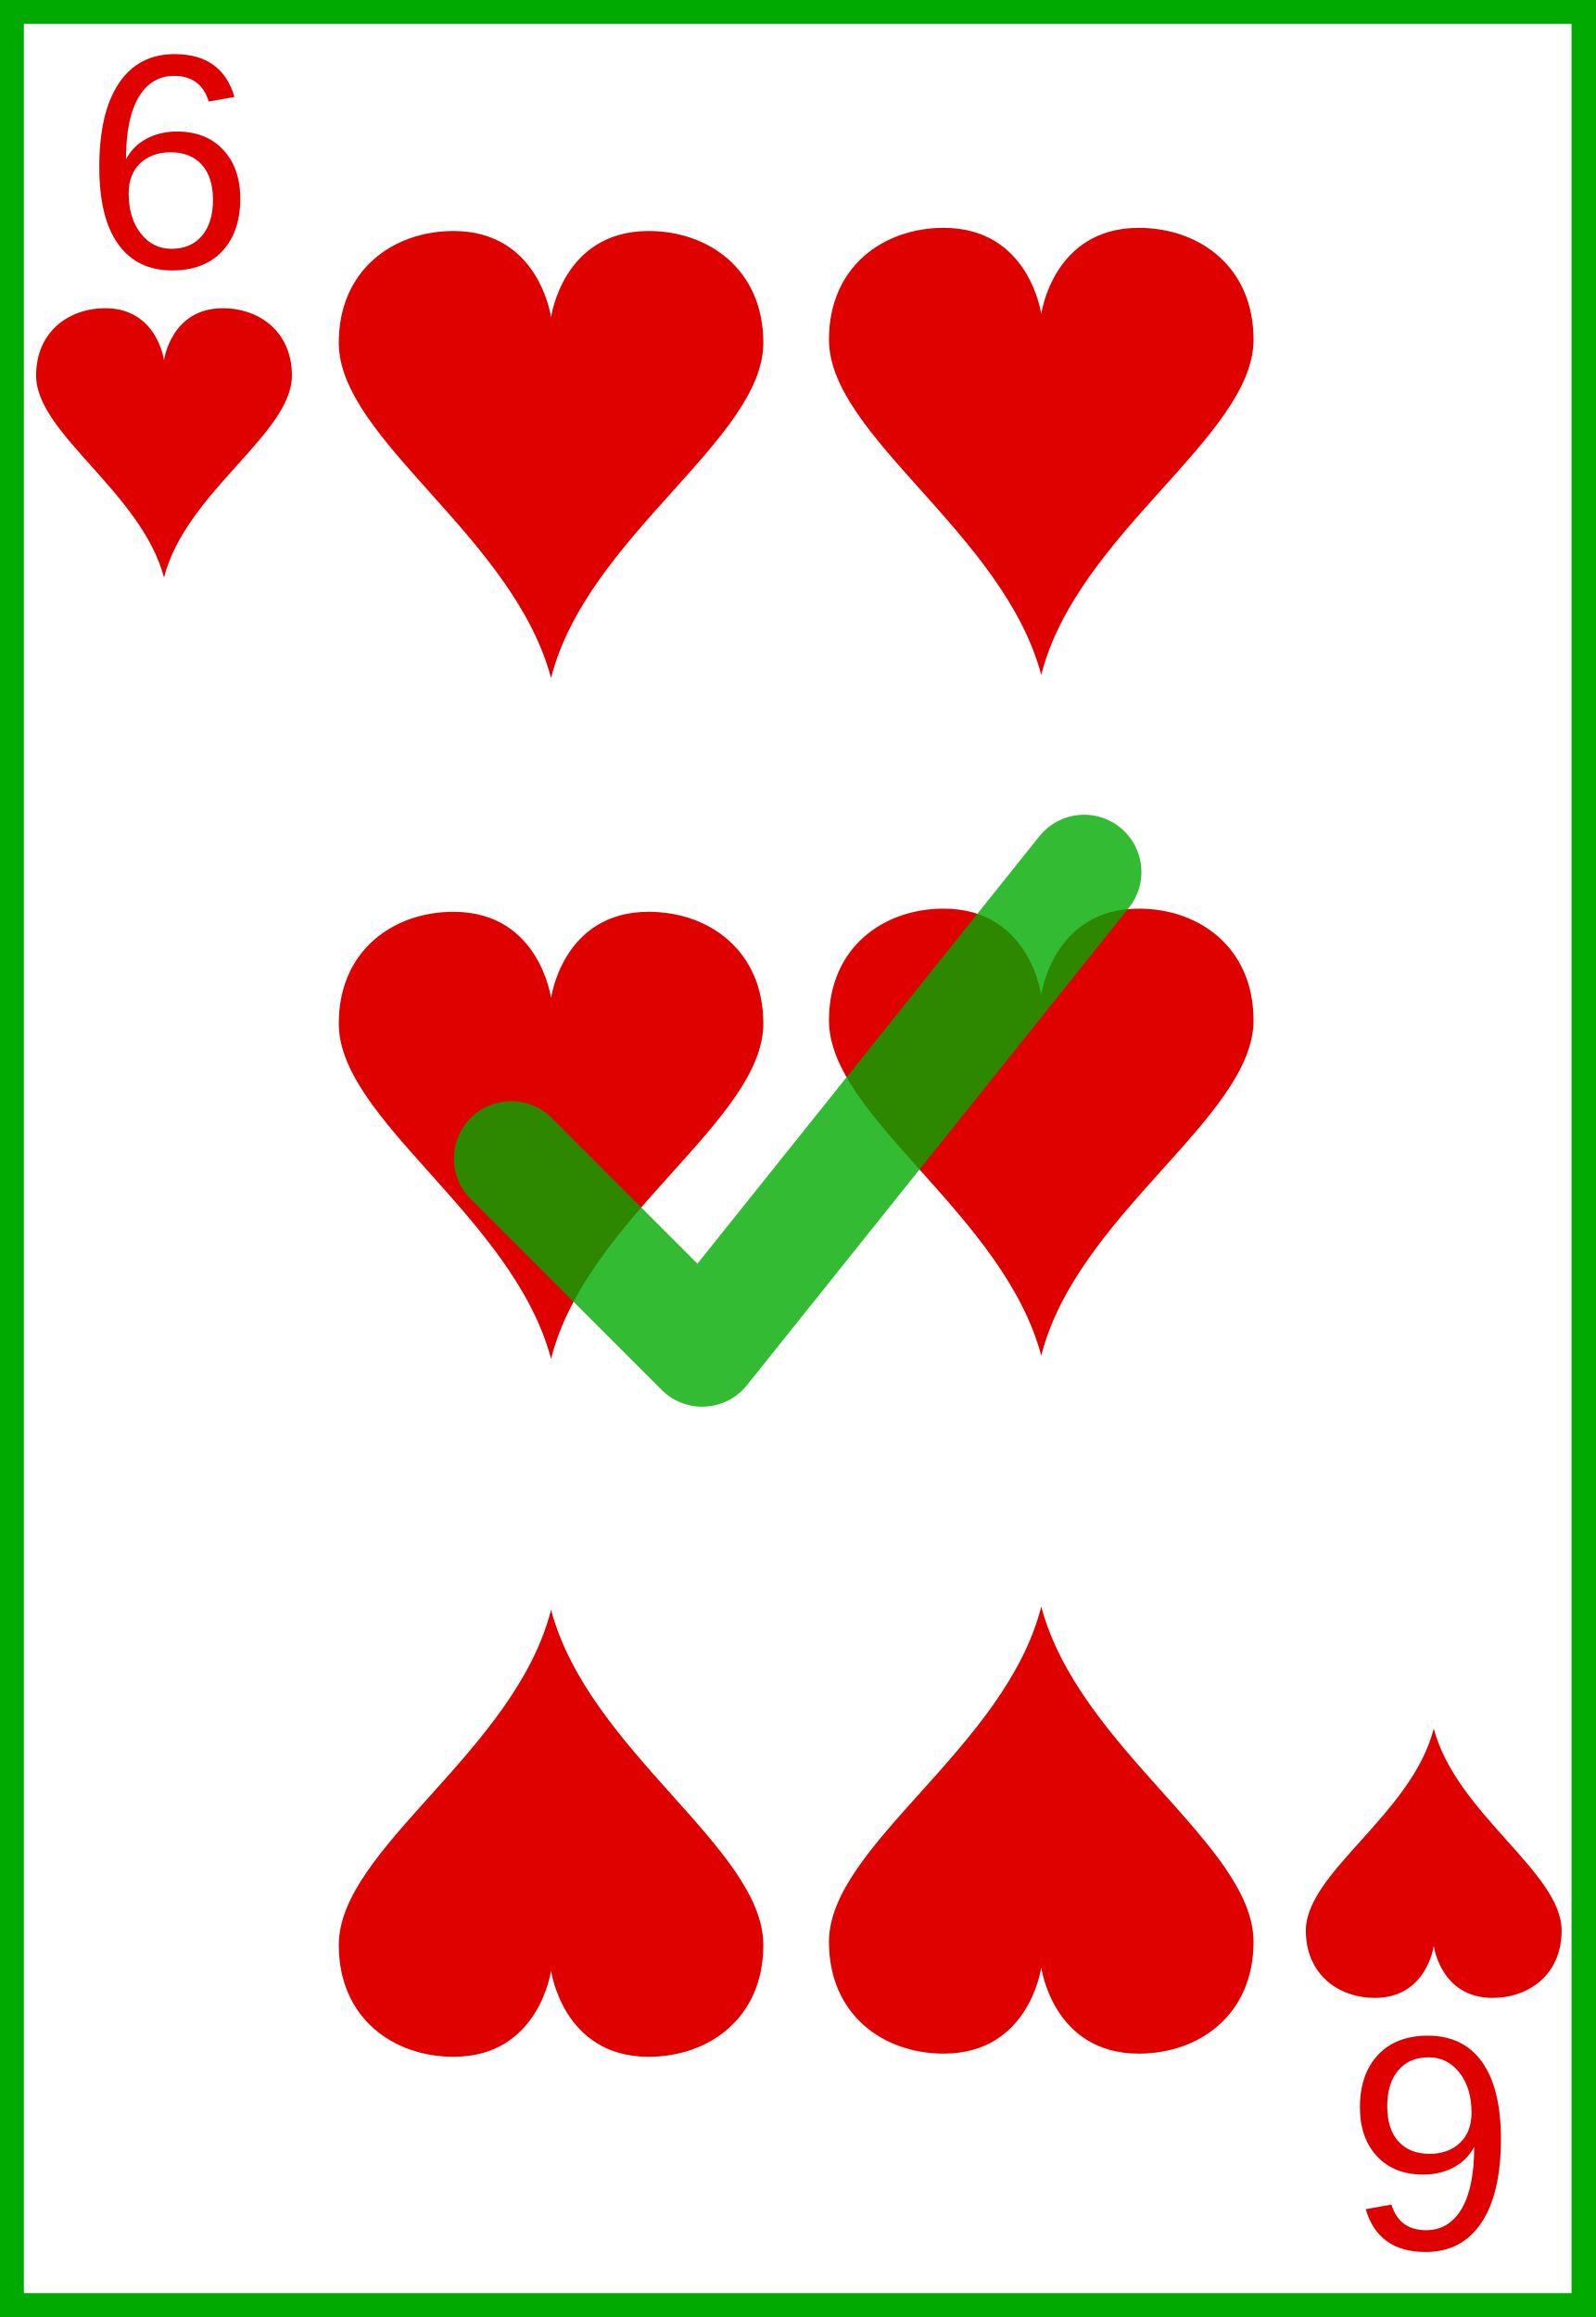
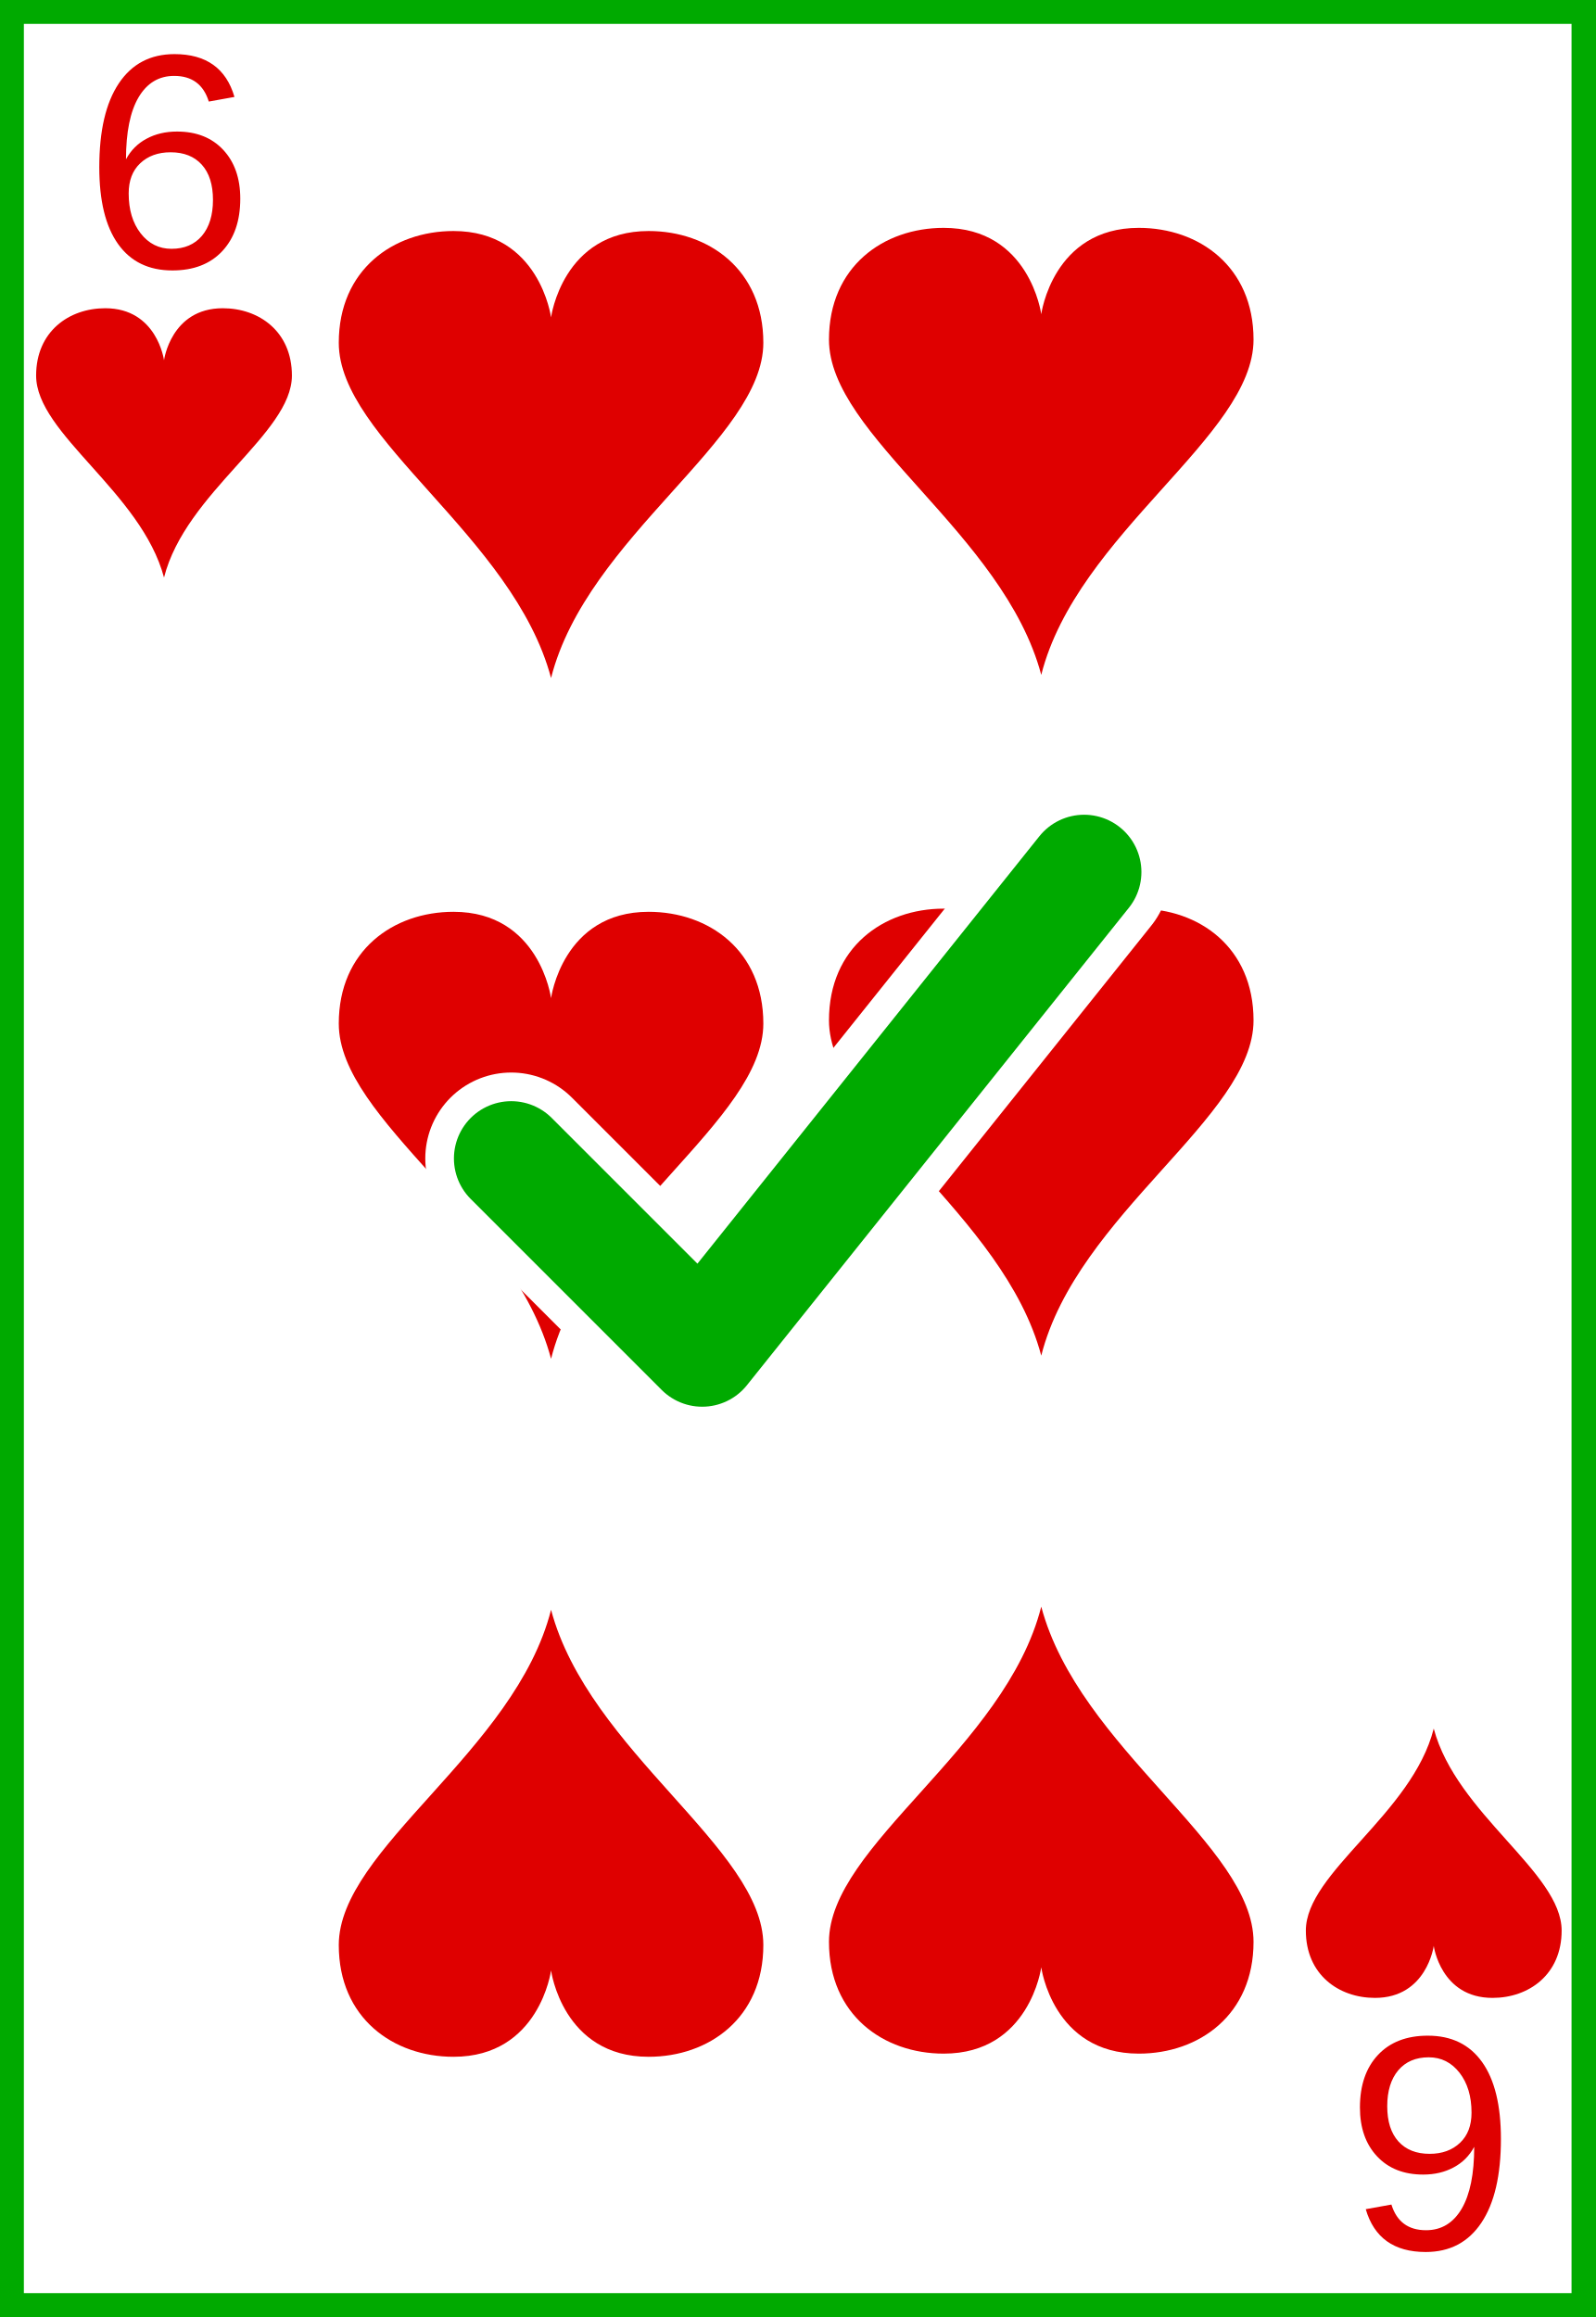
<svg xmlns="http://www.w3.org/2000/svg" xmlns:xlink="http://www.w3.org/1999/xlink" width="167.087pt" height="242.667pt" viewBox="0 0 167.087 242.667" xml:space="preserve" id="svg2" version="1.1">
  <defs id="defs41">
    <radialGradient xlink:href="#linearGradient3773" id="radialGradient3781" cx="-0.158" cy="-8.835" fx="-0.158" fy="-8.835" r="8" gradientTransform="matrix(-1.584269,-0.02349808,0.03071979,-2.477574,-0.2485638,-26.71351)" gradientUnits="userSpaceOnUse" />
    <linearGradient id="linearGradient3773">
      <stop style="stop-color:#000000;stop-opacity:1;" offset="0" id="stop3775" />
      <stop style="stop-color:#000000;stop-opacity:0.649;" offset="1" id="stop3777" />
    </linearGradient>
    <radialGradient xlink:href="#linearGradient3773" id="radialGradient3957" cx="-0.158" cy="-8.835" fx="-0.158" fy="-8.835" r="8" gradientTransform="matrix(-1.584269,-0.02349808,0.03071979,-2.477574,-0.2485638,-26.71351)" gradientUnits="userSpaceOnUse" />
    <linearGradient id="linearGradient3959">
      <stop style="stop-color:#000000;stop-opacity:1;" offset="0" id="stop3961" />
      <stop style="stop-color:#000000;stop-opacity:0.649;" offset="1" id="stop3963" />
    </linearGradient>
    <radialGradient r="81.903" fy="509.476" fx="168.025" cy="509.476" cx="168.025" gradientTransform="matrix(1.25656,-0.7774064,0.3366382,0.5361257,-221.2021,359.2426)" gradientUnits="userSpaceOnUse" id="radialGradient3975" xlink:href="#linearGradient3784-4" />
    <linearGradient id="linearGradient3784-4">
      <stop style="stop-color:#ffffff;stop-opacity:0.435;" offset="0" id="stop3786-8" />
      <stop style="stop-color:#000000;stop-opacity:0;" offset="1" id="stop3788-6" />
    </linearGradient>
    <radialGradient xlink:href="#linearGradient3784-4-5" id="radialGradient3929" gradientUnits="userSpaceOnUse" gradientTransform="matrix(1.25656,-0.7774064,0.3366382,0.5361257,-221.2021,359.2426)" cx="168.025" cy="509.476" fx="168.025" fy="509.476" r="81.903" />
    <linearGradient id="linearGradient3784-4-5">
      <stop style="stop-color:#ffffff;stop-opacity:0.489;" offset="0" id="stop3786-8-0" />
      <stop style="stop-color:#000000;stop-opacity:0;" offset="1" id="stop3788-6-3" />
    </linearGradient>
    <radialGradient xlink:href="#linearGradient3784-4-1" id="radialGradient3927" gradientUnits="userSpaceOnUse" gradientTransform="matrix(1.25656,-0.7774064,0.3366382,0.5361257,-221.2021,359.2426)" cx="168.025" cy="509.476" fx="168.025" fy="509.476" r="81.903" />
    <linearGradient id="linearGradient3784-4-1">
      <stop style="stop-color:#ffffff;stop-opacity:0.237;" offset="0" id="stop3786-8-03" />
      <stop style="stop-color:#000000;stop-opacity:0;" offset="1" id="stop3788-6-6" />
    </linearGradient>
    <radialGradient xlink:href="#linearGradient3768" id="radialGradient3776" cx="-0.206" cy="-4.579" fx="-0.206" fy="-4.579" r="8" gradientTransform="matrix(-1,0,0,-1.720176,-0.4120407,-13.02719)" gradientUnits="userSpaceOnUse" />
    <linearGradient id="linearGradient3768">
      <stop style="stop-color:#df0000;stop-opacity:1;" offset="0" id="stop3770" />
      <stop style="stop-color:#df0000;stop-opacity:0.672;" offset="1" id="stop3772" />
    </linearGradient>
    <radialGradient r="81.903" fy="511.223" fx="171.487" cy="511.223" cx="171.487" gradientTransform="matrix(1.152989,-0.6739155,0.3948202,0.6754904,-233.6326,270.4008)" gradientUnits="userSpaceOnUse" id="radialGradient4013" xlink:href="#linearGradient3784-4-6" />
    <linearGradient id="linearGradient3784-4-6">
      <stop style="stop-color:#ffffff;stop-opacity:0.313;" offset="0" id="stop3786-8-8" />
      <stop style="stop-color:#000000;stop-opacity:0;" offset="1" id="stop3788-6-8" />
    </linearGradient>
    <radialGradient r="81.903" fy="492.632" fx="159.354" cy="492.632" cx="159.354" gradientTransform="matrix(1.089478,-0.715138,0.4464527,0.6562658,-244.9333,290.9185)" gradientUnits="userSpaceOnUse" id="radialGradient4013-8" xlink:href="#linearGradient3784-4-2" />
    <linearGradient id="linearGradient3784-4-2">
      <stop style="stop-color:#ffffff;stop-opacity:0.29;" offset="0" id="stop3786-8-1" />
      <stop style="stop-color:#000000;stop-opacity:0;" offset="1" id="stop3788-6-5" />
    </linearGradient>
    <radialGradient r="81.903" fy="492.632" fx="159.354" cy="492.632" cx="159.354" gradientTransform="matrix(1.089478,-0.715138,0.4464527,0.6562658,-244.9333,290.9185)" gradientUnits="userSpaceOnUse" id="radialGradient3073" xlink:href="#linearGradient3784-4-2" />
  </defs>
  <g id="Layer_x0020_1" style="fill-rule:nonzero;clip-rule:nonzero;stroke:#000000;stroke-miterlimit:4;">
    <path style="fill:#FFFFFF;stroke-width:0.5;" d="M166.837,235.548c0,3.777-3.087,6.869-6.871,6.869H7.111c-3.775,0-6.861-3.092-6.861-6.869V7.12C0.25,3.343,3.336,0.25,7.111,0.25h152.855    c3.784,0,6.871,3.093,6.871,6.87v228.428z" id="path5" />
    <g style="stroke:none;" id="g7">
      <g id="g9">
				
			</g>
    </g>
    <g id="g15">
			
		</g>
    <g id="g19">
			
		</g>
    <g style="stroke:none;" id="g23">
      <g id="g25">
				
			</g>
    </g>
    <g style="stroke:none;" id="g31">
      <g id="g33">
				
			</g>
    </g>
  </g>
  <text xml:space="preserve" style="font-size:32px;font-style:normal;font-weight:normal;line-height:125%;letter-spacing:0px;word-spacing:0px;fill:#df0000;fill-opacity:1;stroke:none;font-family:Bitstream Vera Sans" x="8.775" y="28.013" id="text3788">
    <tspan id="tspan3790" x="8.775" y="28.013" style="font-style:normal;font-variant:normal;font-weight:normal;font-stretch:normal;fill:#df0000;fill-opacity:1;font-family:Arial;-inkscape-font-specification:Arial">6</tspan>
  </text>
  <g transform="matrix(1.674307,0,0,1.566992,17.17751,46.38532)" id="layer1-9-6" style="fill:#df0000;fill-opacity:1">
    <path style="fill:#df0000;fill-opacity:1" id="hl-8" d="M 3.676,-9 C 0.433,-9 0,-5.523 0,-5.523 0,-5.523 -0.433,-9 -3.676,-9 -5.946,-9 -8,-7.441 -8,-4.5 -8,-0.614 -1.421,3.294 0,9 1.352,3.299 8,-0.614 8,-4.5 8,-7.441 5.946,-9 3.676,-9 z" />
  </g>
  <text xml:space="preserve" style="font-size:32px;font-style:normal;font-weight:normal;line-height:125%;letter-spacing:0px;word-spacing:0px;fill:#df0000;fill-opacity:1;stroke:none;font-family:Bitstream Vera Sans" x="-158.818" y="-213.515" id="text3788-4" transform="scale(-1,-1)">
    <tspan id="tspan3790-3" x="-158.818" y="-213.515" style="font-style:normal;font-variant:normal;font-weight:normal;font-stretch:normal;fill:#df0000;fill-opacity:1;font-family:Arial;-inkscape-font-specification:Arial">6</tspan>
  </text>
  <g transform="matrix(-1.674307,0,0,-1.566992,150.156,195.1431)" id="layer1-9-6-5" style="fill:#df0000;fill-opacity:1">
    <path style="fill:#df0000;fill-opacity:1" id="hl-8-1" d="M 3.676,-9 C 0.433,-9 0,-5.523 0,-5.523 0,-5.523 -0.433,-9 -3.676,-9 -5.946,-9 -8,-7.441 -8,-4.5 -8,-0.614 -1.421,3.294 0,9 1.352,3.299 8,-0.614 8,-4.5 8,-7.441 5.946,-9 3.676,-9 z" />
  </g>
  <g transform="matrix(2.779008,0,0,2.600887,57.71227,47.60377)" id="layer1-9-6-8" style="fill:#df0000;fill-opacity:1">
    <path style="fill:#df0000;fill-opacity:1" id="hl-8-8" d="M 3.676,-9 C 0.433,-9 0,-5.523 0,-5.523 0,-5.523 -0.433,-9 -3.676,-9 -5.946,-9 -8,-7.441 -8,-4.5 -8,-0.614 -1.421,3.294 0,9 1.352,3.299 8,-0.614 8,-4.5 8,-7.441 5.946,-9 3.676,-9 z" />
  </g>
  <g transform="matrix(-2.779008,0,0,-2.600887,57.71227,192.0062)" id="layer1-9-6-8-9" style="fill:#df0000;fill-opacity:1">
    <path style="fill:#df0000;fill-opacity:1" id="hl-8-8-5" d="M 3.676,-9 C 0.433,-9 0,-5.523 0,-5.523 0,-5.523 -0.433,-9 -3.676,-9 -5.946,-9 -8,-7.441 -8,-4.5 -8,-0.614 -1.421,3.294 0,9 1.352,3.299 8,-0.614 8,-4.5 8,-7.441 5.946,-9 3.676,-9 z" />
  </g>
  <g transform="matrix(2.779008,0,0,2.600887,57.71227,118.9046)" id="layer1-9-6-8-8" style="fill:#df0000;fill-opacity:1">
    <path style="fill:#df0000;fill-opacity:1" id="hl-8-8-8" d="M 3.676,-9 C 0.433,-9 0,-5.523 0,-5.523 0,-5.523 -0.433,-9 -3.676,-9 -5.946,-9 -8,-7.441 -8,-4.5 -8,-0.614 -1.421,3.294 0,9 1.352,3.299 8,-0.614 8,-4.5 8,-7.441 5.946,-9 3.676,-9 z" />
  </g>
  <g transform="matrix(2.779008,0,0,2.600887,109.0504,47.27278)" id="layer1-9-6-8-88" style="fill:#df0000;fill-opacity:1">
    <path style="fill:#df0000;fill-opacity:1" id="hl-8-8-4" d="M 3.676,-9 C 0.433,-9 0,-5.523 0,-5.523 0,-5.523 -0.433,-9 -3.676,-9 -5.946,-9 -8,-7.441 -8,-4.5 -8,-0.614 -1.421,3.294 0,9 1.352,3.299 8,-0.614 8,-4.5 8,-7.441 5.946,-9 3.676,-9 z" />
  </g>
  <g transform="matrix(-2.779008,0,0,-2.600887,109.0504,191.6752)" id="layer1-9-6-8-9-3" style="fill:#df0000;fill-opacity:1">
    <path style="fill:#df0000;fill-opacity:1" id="hl-8-8-5-1" d="M 3.676,-9 C 0.433,-9 0,-5.523 0,-5.523 0,-5.523 -0.433,-9 -3.676,-9 -5.946,-9 -8,-7.441 -8,-4.5 -8,-0.614 -1.421,3.294 0,9 1.352,3.299 8,-0.614 8,-4.5 8,-7.441 5.946,-9 3.676,-9 z" />
  </g>
  <g transform="matrix(2.779008,0,0,2.600887,109.0504,118.5736)" id="layer1-9-6-8-8-4" style="fill:#df0000;fill-opacity:1">
    <path style="fill:#df0000;fill-opacity:1" id="hl-8-8-8-9" d="M 3.676,-9 C 0.433,-9 0,-5.523 0,-5.523 0,-5.523 -0.433,-9 -3.676,-9 -5.946,-9 -8,-7.441 -8,-4.5 -8,-0.614 -1.421,3.294 0,9 1.352,3.299 8,-0.614 8,-4.5 8,-7.441 5.946,-9 3.676,-9 z" />
  </g>
-   <path d="M 53.54 121.33 L 73.54 141.33 L 113.54 91.33" fill="none" stroke="#00AA00" stroke-width="12" stroke-linecap="round" stroke-linejoin="round" opacity="0.8" />
+   <path d="M 53.54 121.33 L 73.54 141.33 L 113.54 91.33" fill="none" stroke="#ffffff" stroke-width="18" stroke-linecap="round" stroke-linejoin="round" />
+   <path d="M 53.54 121.33 L 73.54 141.33 L 113.54 91.33" fill="none" stroke="#00AA00" stroke-width="12" stroke-linecap="round" stroke-linejoin="round" />
  <rect x="0" y="0" width="167.087" height="242.667" fill="none" stroke="#00AA00" stroke-width="5" />
</svg>
